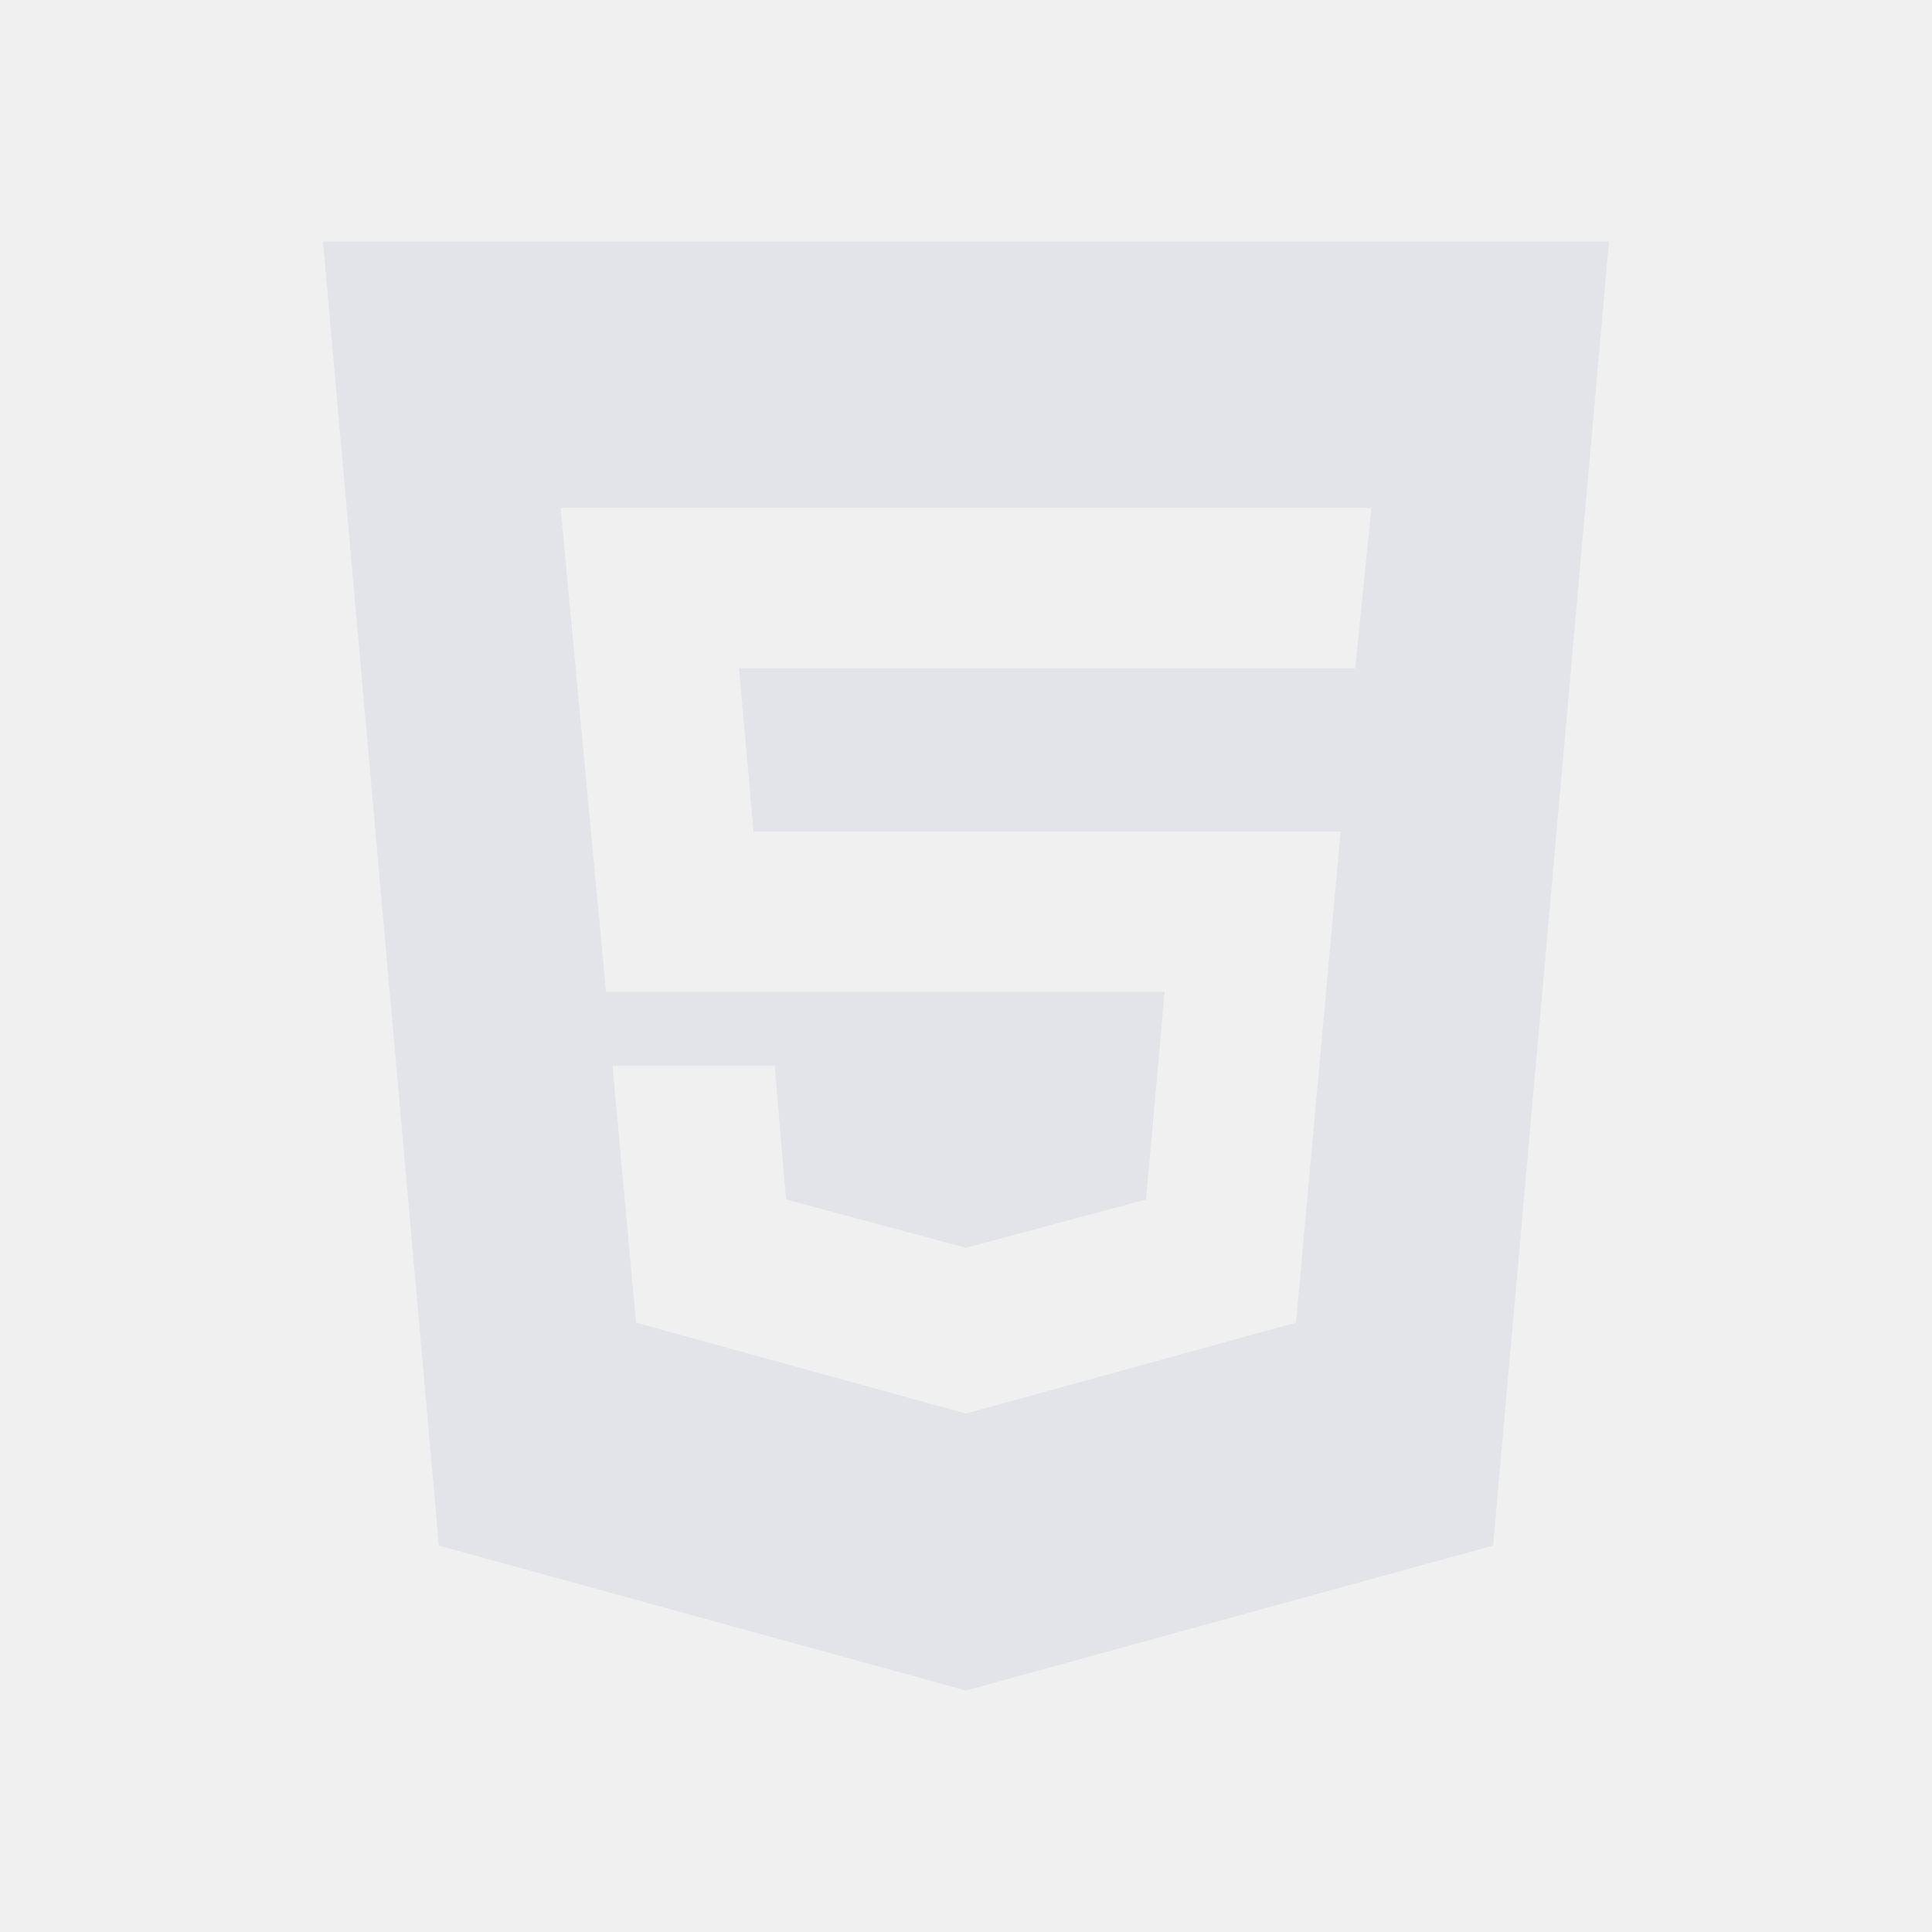
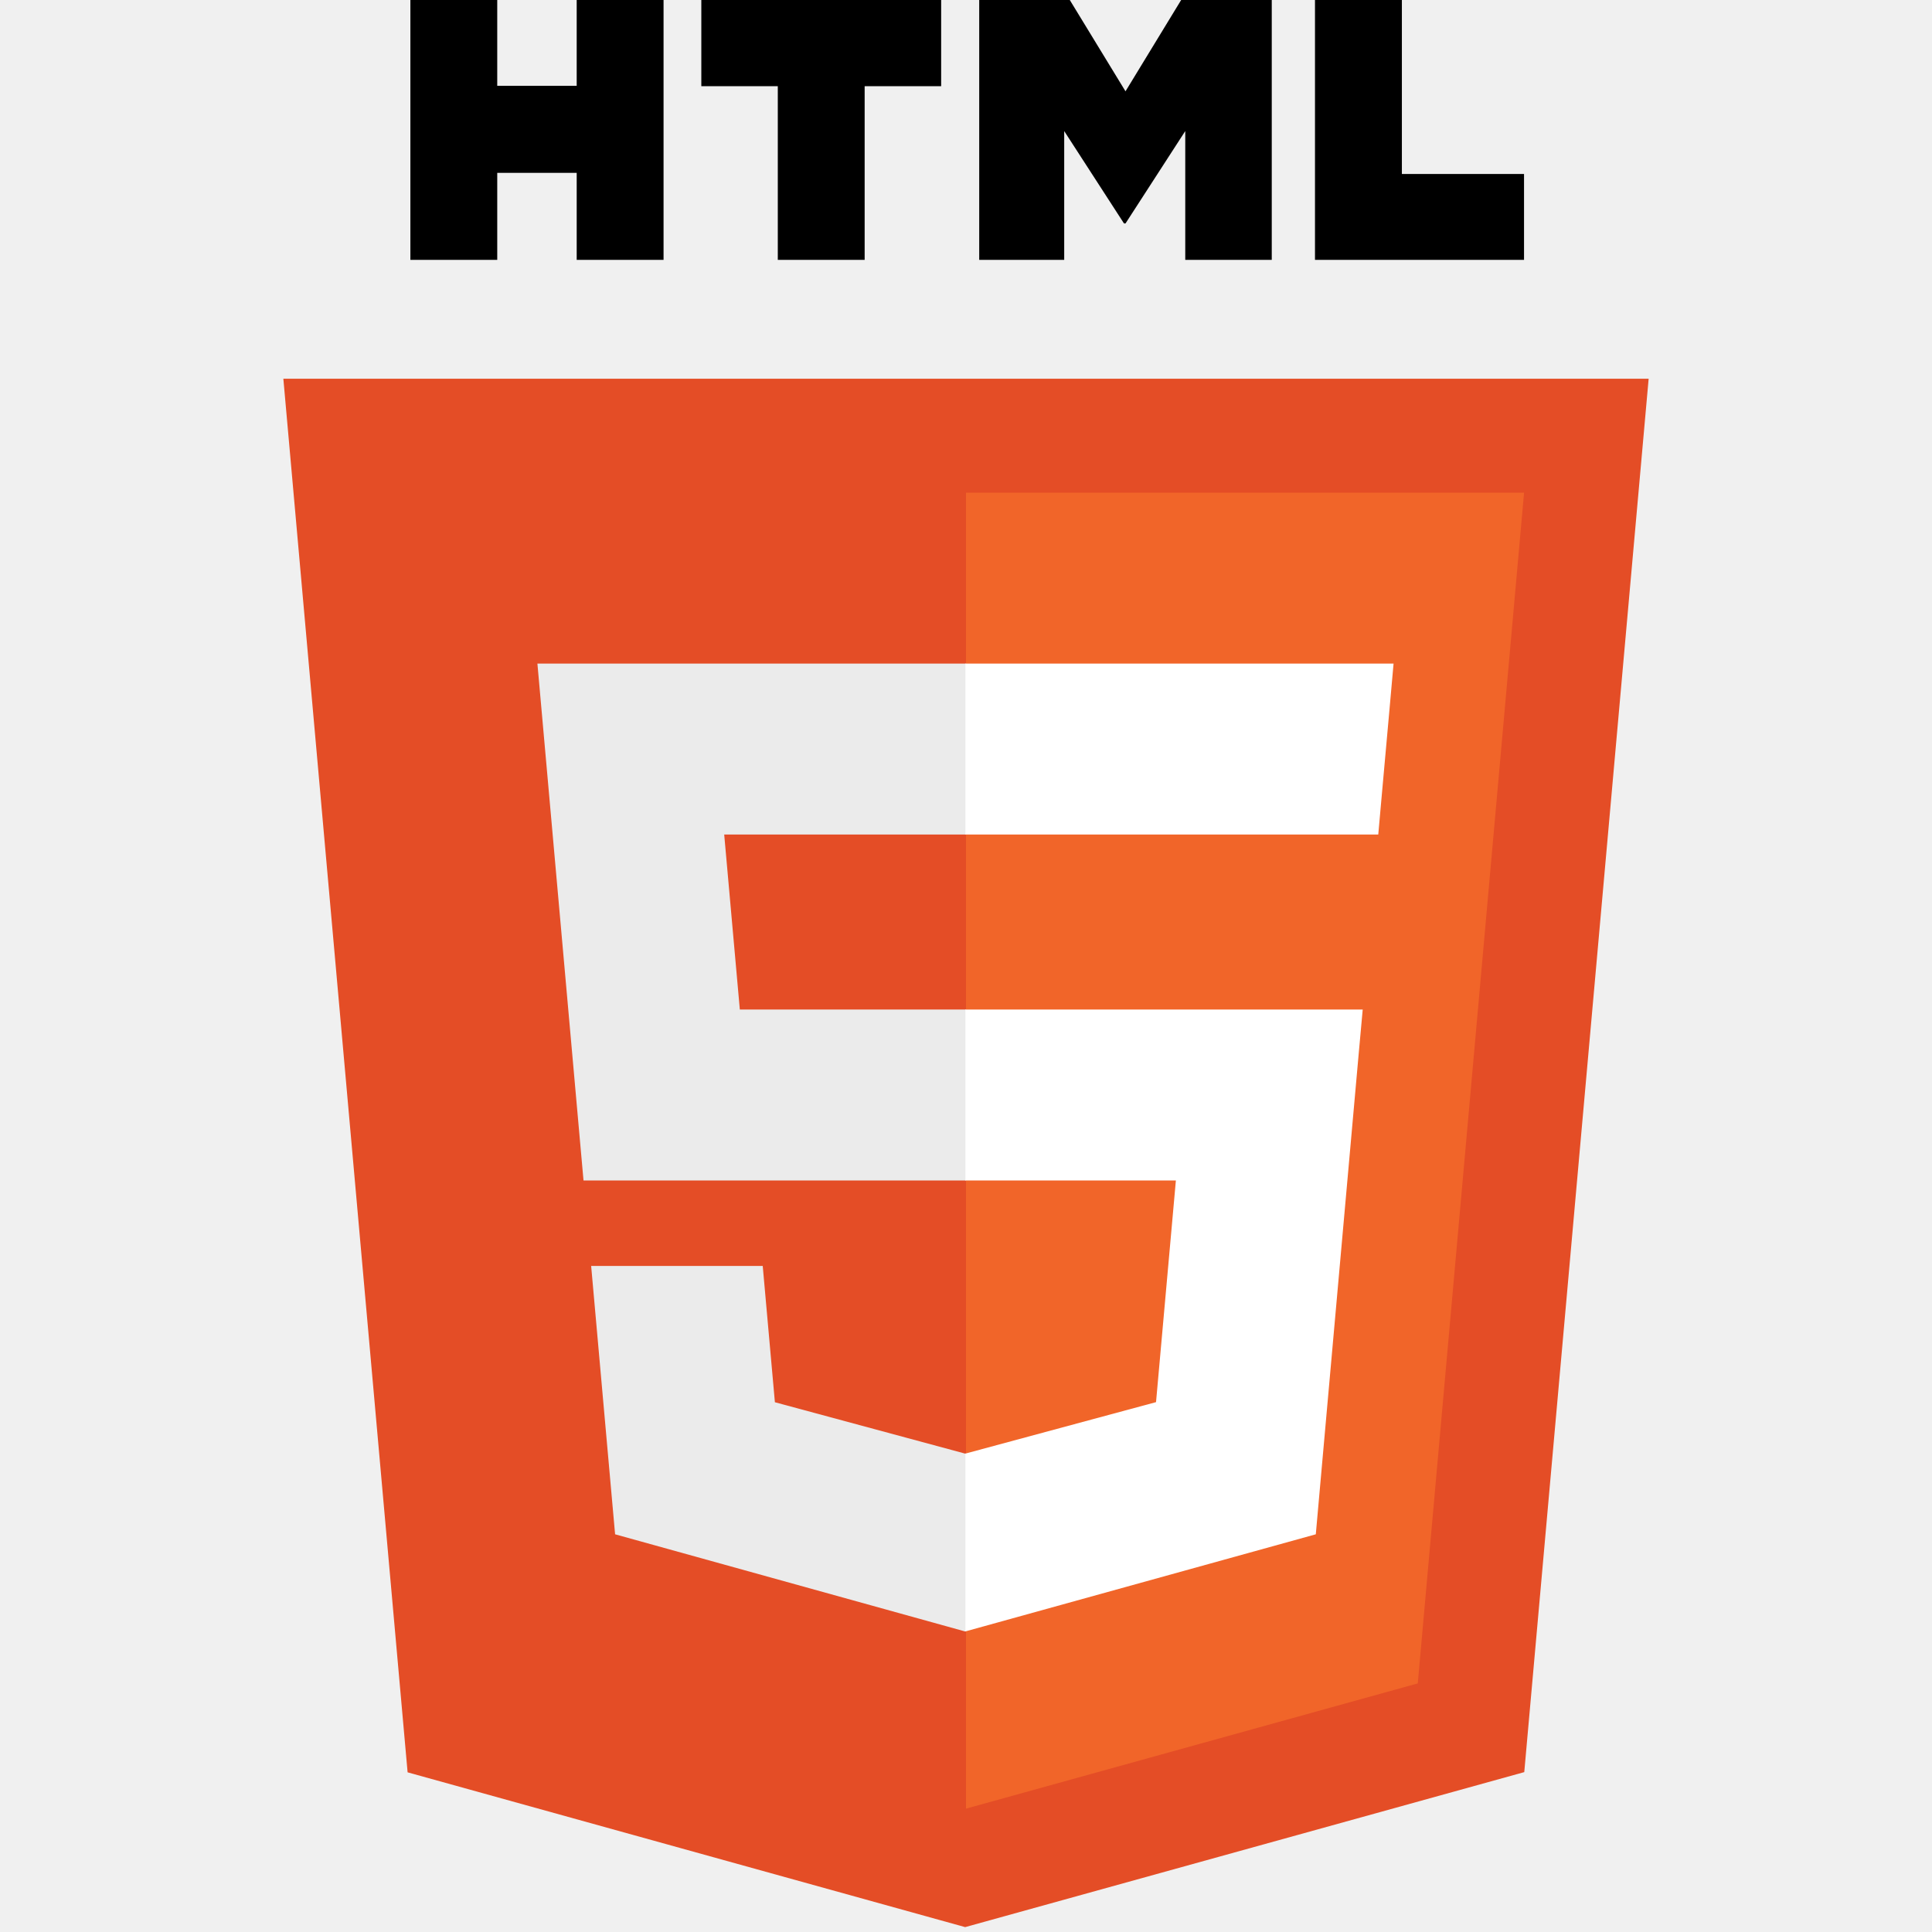
- <svg xmlns="http://www.w3.org/2000/svg" width="32" height="32" viewBox="0 0 32 32" fill="none">
-   <path d="M16 23.413L21.466 21.907L22.205 13.773H12.481L12.24 11.067H22.447L22.715 8.413H9.285L10.037 16.427H19.291L18.982 19.867L16 20.667L13.019 19.867L12.831 17.653H10.145L10.534 21.907L16 23.413ZM5.35 4H26.65L24.73 25.6L16 28L7.27 25.6L5.35 4Z" fill="#E2E4E9" />
+ <svg xmlns="http://www.w3.org/2000/svg" width="800px" height="800px" viewBox="-52.5 0 361 361" preserveAspectRatio="xMinYMin meet">
+   <path d="M255.555 70.766l-23.241 260.36-104.47 28.962-104.182-28.922L.445 70.766h255.11z" fill="#E44D26" />
+   <path d="M128 337.95l84.417-23.403 19.86-222.49H128V337.95z" fill="#F16529" />
+   <path d="M82.82 155.932H128v-31.937H47.917l.764 8.568 7.85 88.01H128v-31.937H85.739l-2.919-32.704zM90.018 236.542h-32.06l4.474 50.146 65.421 18.16.147-.04V271.58l-.14.037-35.568-9.604-2.274-25.471z" fill="#EBEBEB" />
+   <path d="M24.18 0h16.23v16.035h14.847V0h16.231v48.558h-16.23v-16.26H40.411v16.26h-16.23V0zM92.83 16.103H78.544V0h44.814v16.103h-14.295v32.455h-16.23V16.103h-.001zM130.47 0h16.923l10.41 17.062L168.203 0h16.93v48.558h-16.164V24.49l-11.166 17.265h-.28L146.35 24.49v24.068h-15.88V0zM193.21 0h16.235v32.508h22.824v16.05h-39.06V0z" />
+   <path d="M127.89 220.573h39.327l-3.708 41.42-35.62 9.614v33.226l65.473-18.145.48-5.396 7.506-84.08.779-8.576H127.89v31.937zM127.89 155.854v.078h77.143l.64-7.178 1.456-16.191.763-8.568H127.89v31.86z" fill="#FFF" />
</svg>
